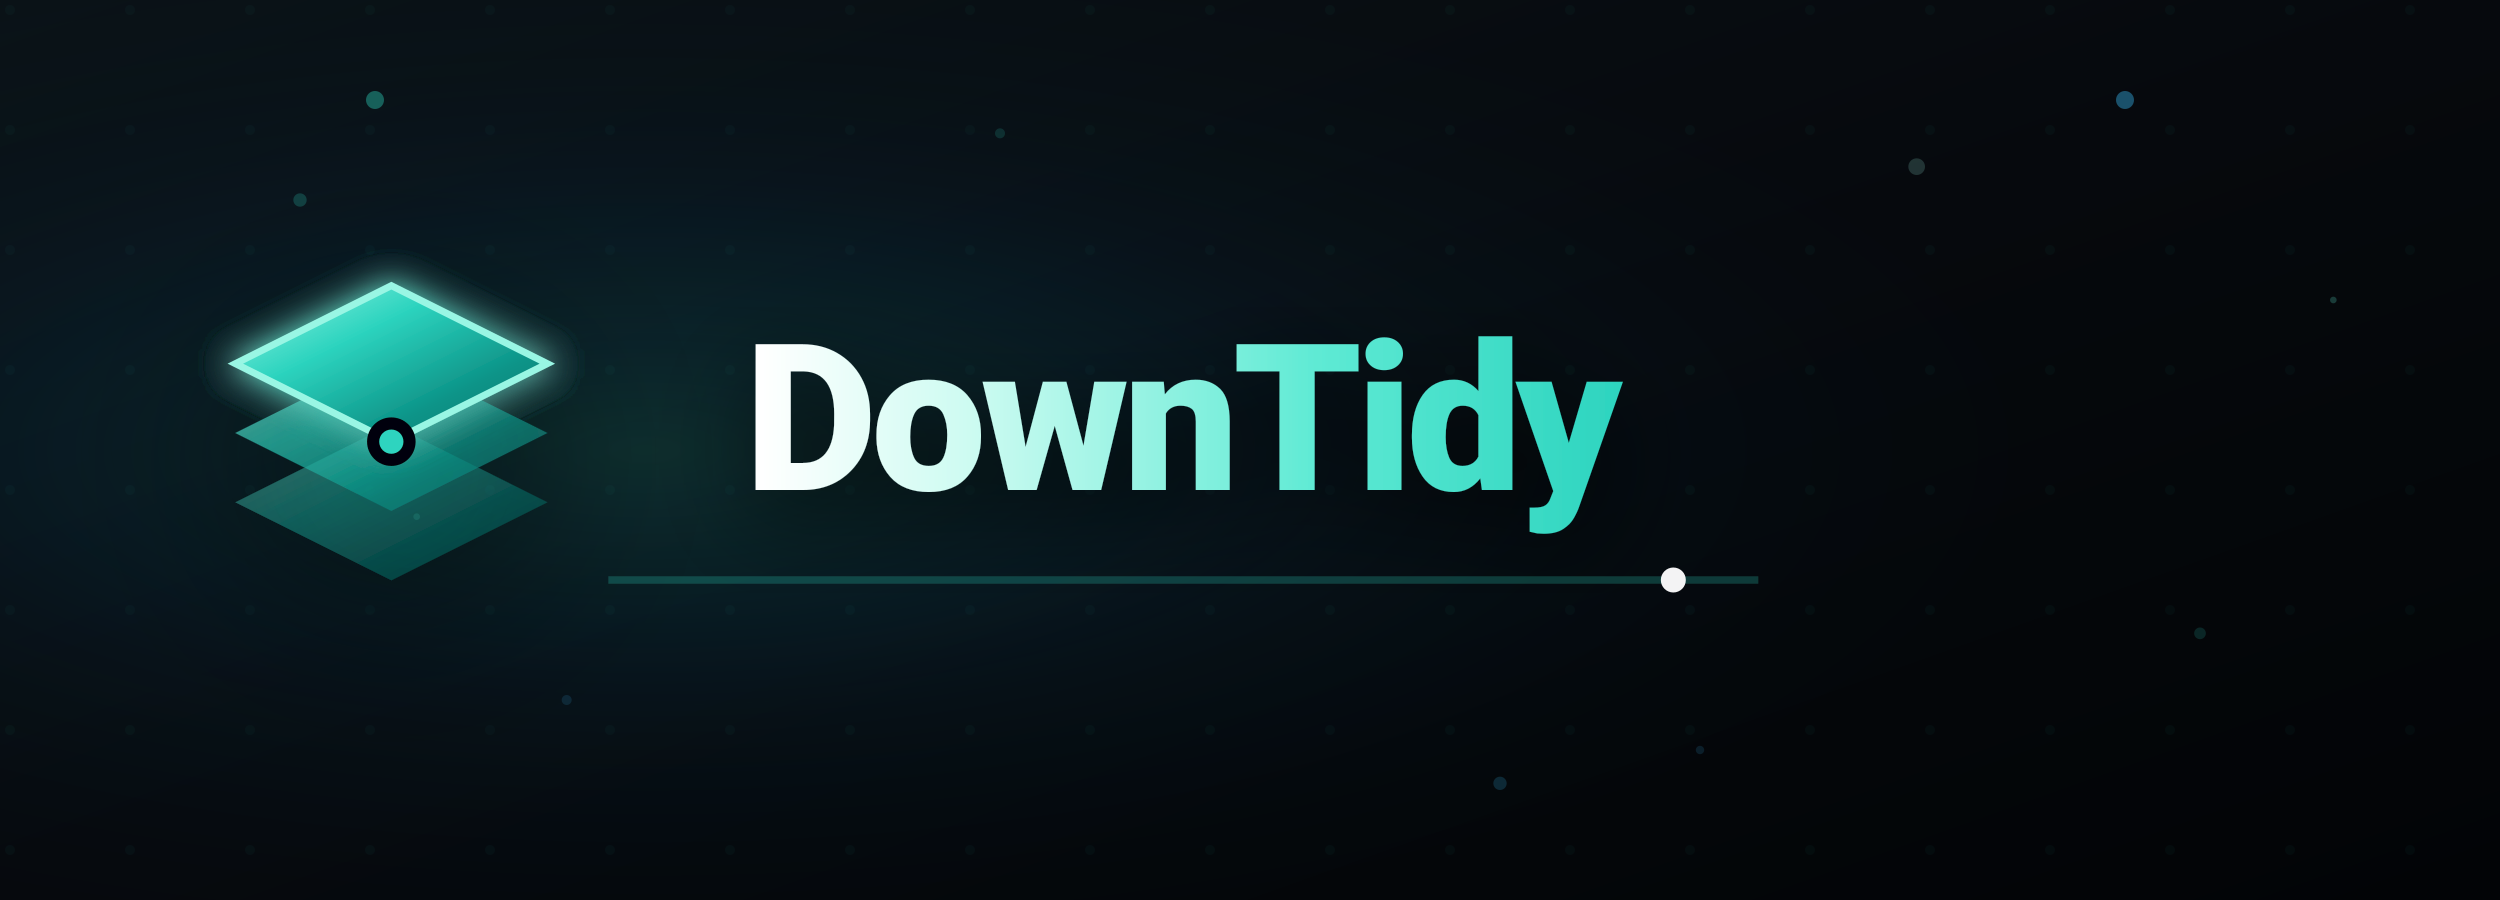
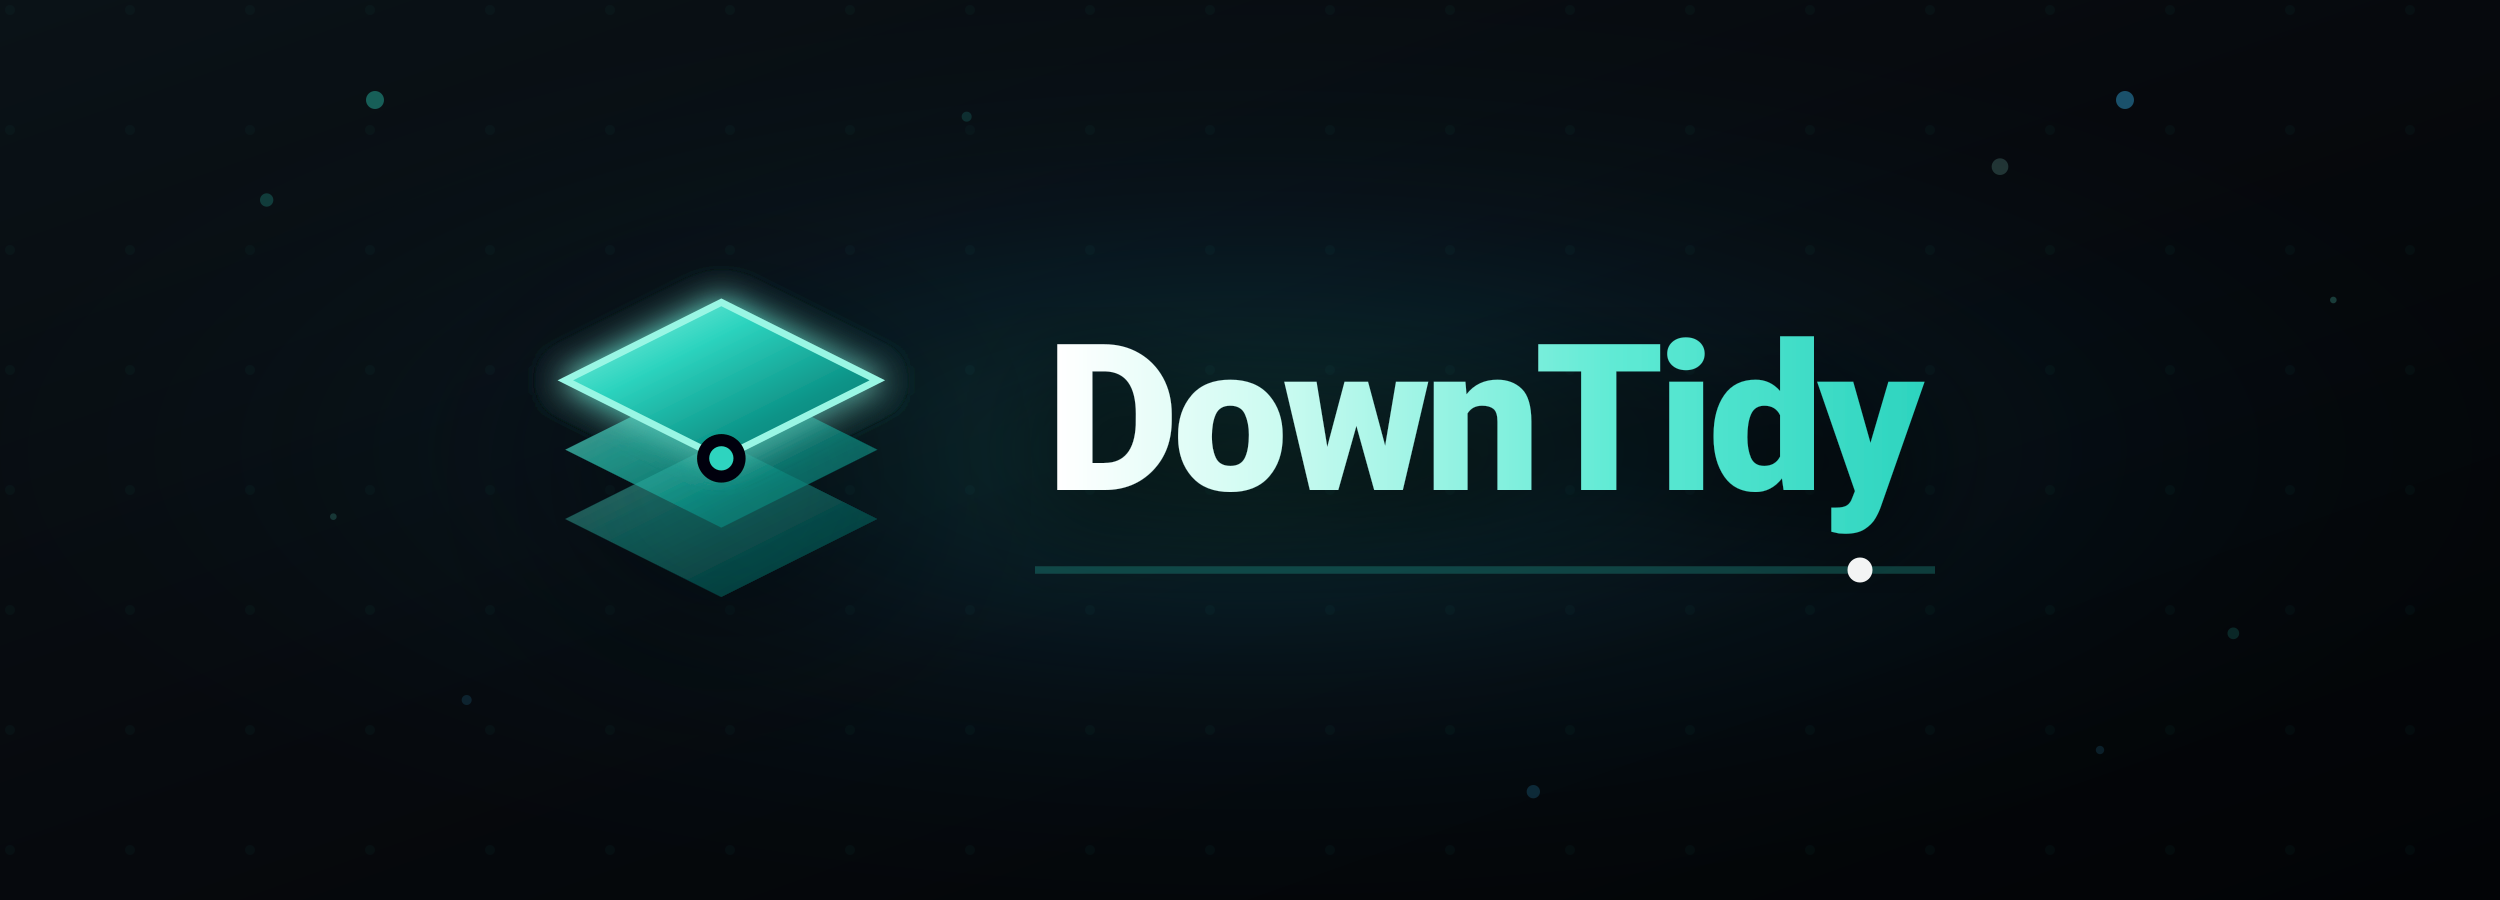
<svg xmlns="http://www.w3.org/2000/svg" width="1500" height="540" viewBox="0 0 1500 540">
  <defs>
    <linearGradient id="bgGrad" x1="0" y1="0" x2="1" y2="1">
      <stop offset="0%" stop-color="#0a1217" />
      <stop offset="50%" stop-color="#06090d" />
      <stop offset="100%" stop-color="#020406" />
    </linearGradient>
-     <radialGradient id="ambientGlow" cx="26%" cy="50%" r="60%">
+     <radialGradient id="ambientGlow" cx="50%" cy="50%" r="55%">
      <stop offset="0%" stop-color="#2dd4bf" stop-opacity="0.18" />
      <stop offset="50%" stop-color="#0ea5e9" stop-opacity="0.05" />
      <stop offset="100%" stop-color="#020406" stop-opacity="0" />
    </radialGradient>
    <linearGradient id="markGrad" x1="0" y1="0" x2="1" y2="1">
      <stop offset="0%" stop-color="#99f6e4" />
      <stop offset="35%" stop-color="#2dd4bf" />
      <stop offset="70%" stop-color="#0d9488" />
      <stop offset="100%" stop-color="#0f766e" />
    </linearGradient>
    <linearGradient id="textGrad" x1="0" y1="0" x2="1" y2="0">
      <stop offset="0%" stop-color="#ffffff" />
      <stop offset="25%" stop-color="#ccfbf1" />
      <stop offset="65%" stop-color="#5eead4" />
      <stop offset="100%" stop-color="#2dd4bf" />
    </linearGradient>
    <linearGradient id="lineGrad" x1="0" y1="0" x2="1" y2="0">
      <stop offset="0%" stop-color="#2dd4bf" stop-opacity="0" />
      <stop offset="20%" stop-color="#2dd4bf" stop-opacity="0.4" />
      <stop offset="50%" stop-color="#ffffff" stop-opacity="0.95" />
      <stop offset="80%" stop-color="#38bdf8" stop-opacity="0.4" />
      <stop offset="100%" stop-color="#0ea5e9" stop-opacity="0" />
    </linearGradient>
    <filter id="iconGlow" x="-100%" y="-100%" width="300%" height="300%">
      <feGaussianBlur stdDeviation="1.8" result="blur" />
      <feMerge>
        <feMergeNode in="blur" />
        <feMergeNode in="SourceGraphic" />
      </feMerge>
    </filter>
    <filter id="iconShadow" x="-100%" y="-100%" width="300%" height="300%">
      <feDropShadow dx="0" dy="8" stdDeviation="12" flood-color="#000000" flood-opacity="0.7" />
    </filter>
    <filter id="textShadow" x="-30%" y="-30%" width="160%" height="160%">
      <feDropShadow dx="0" dy="6" stdDeviation="10" flood-color="#000000" flood-opacity="0.75" />
    </filter>
    <pattern id="techGrid" width="72" height="72" patternUnits="userSpaceOnUse">
      <circle cx="6" cy="6" r="3" fill="#2dd4bf" opacity="0.035" />
    </pattern>
  </defs>
  <rect width="1500" height="540" fill="url(#bgGrad)" />
  <rect width="1500" height="540" fill="url(#ambientGlow)" />
  <rect width="1500" height="540" fill="url(#techGrid)" />
  <g opacity="0.45">
-     <circle cx="180" cy="120" r="4" fill="#2dd4bf" opacity="0.5" />
-     <circle cx="340" cy="420" r="3" fill="#38bdf8" opacity="0.3" />
-     <circle cx="250" cy="310" r="2" fill="#5eead4" opacity="0.4" />
-     <circle cx="1150" cy="100" r="5" fill="#99f6e4" opacity="0.4" />
-     <circle cx="1320" cy="380" r="3.5" fill="#2dd4bf" opacity="0.35" />
-     <circle cx="1020" cy="450" r="2.5" fill="#38bdf8" opacity="0.3" />
+     <circle cx="160" cy="120" r="4" fill="#2dd4bf" opacity="0.5" />
+     <circle cx="280" cy="420" r="3" fill="#38bdf8" opacity="0.3" />
+     <circle cx="200" cy="310" r="2" fill="#5eead4" opacity="0.4" />
+     <circle cx="1200" cy="100" r="5" fill="#99f6e4" opacity="0.4" />
+     <circle cx="1340" cy="380" r="3.5" fill="#2dd4bf" opacity="0.35" />
+     <circle cx="1260" cy="450" r="2.5" fill="#38bdf8" opacity="0.3" />
    <circle cx="1400" cy="180" r="2" fill="#5eead4" opacity="0.5" />
-     <circle cx="600" cy="80" r="3" fill="#2dd4bf" opacity="0.35" />
-     <circle cx="900" cy="470" r="4" fill="#38bdf8" opacity="0.4" />
+     <circle cx="580" cy="70" r="3" fill="#2dd4bf" opacity="0.35" />
+     <circle cx="920" cy="475" r="4" fill="#38bdf8" opacity="0.4" />
  </g>
-   <g filter="url(#iconShadow)" transform="translate(110, 135) scale(5.2)">
+   <g filter="url(#iconShadow)" transform="translate(308, 145) scale(5.2)">
    <path d="M6 32l18 9 18-9-18-9-18 9z" fill="url(#markGrad)" opacity="0.3" />
    <path d="M6 24l18 9 18-9-18-9-18 9z" fill="url(#markGrad)" opacity="0.6" />
    <path d="M6 16l18 9 18-9-18-9-18 9z" fill="url(#markGrad)" stroke="#99f6e4" stroke-width="0.8" filter="url(#iconGlow)" />
    <circle cx="24" cy="25" r="2.8" fill="#030507" />
    <circle cx="24" cy="25" r="1.4" fill="#2dd4bf" />
  </g>
-   <g transform="translate(710, 0) scale(3)">
+   <g transform="translate(891, 0) scale(3)">
    <g filter="url(#textShadow)">
      <text x="0" y="98" text-anchor="middle" font-family="system-ui, -apple-system, 'Segoe UI', Roboto, Helvetica, Arial, sans-serif" font-size="41" font-weight="800" letter-spacing="-1.2" fill="url(#textGrad)">
        DownTidy
      </text>
    </g>
    <g opacity="0.95">
-       <line x1="-115" y1="116" x2="115" y2="116" stroke="#2dd4bf" stroke-width="1.5" opacity="0.25" />
-       <line x1="-98" y1="116" x2="98" y2="116" stroke="url(#lineGrad)" stroke-width="2" />
-       <circle cx="98" cy="116" r="2.5" fill="#ffffff" />
+       <line x1="-90" y1="114" x2="90" y2="114" stroke="#2dd4bf" stroke-width="1.5" opacity="0.25" />
+       <line x1="-75" y1="114" x2="75" y2="114" stroke="url(#lineGrad)" stroke-width="2" />
+       <circle cx="75" cy="114" r="2.5" fill="#ffffff" />
    </g>
  </g>
  <circle cx="225" cy="60" r="5.4" fill="#2dd4bf" opacity="0.4" />
  <circle cx="1275" cy="60" r="5.4" fill="#38bdf8" opacity="0.4" />
</svg>
